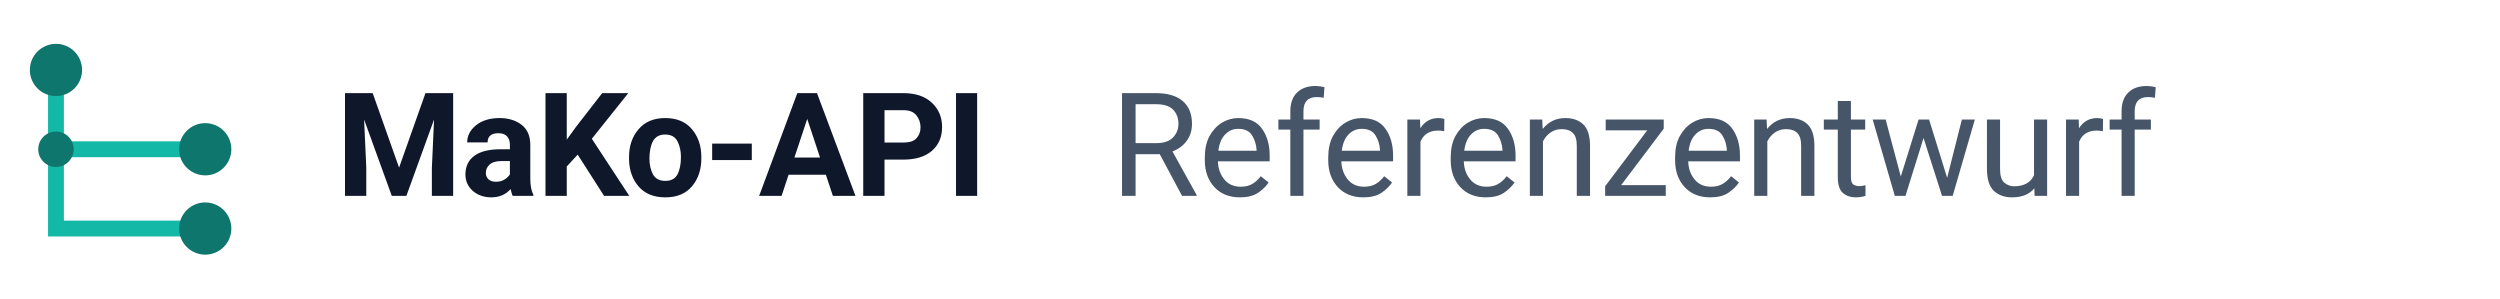
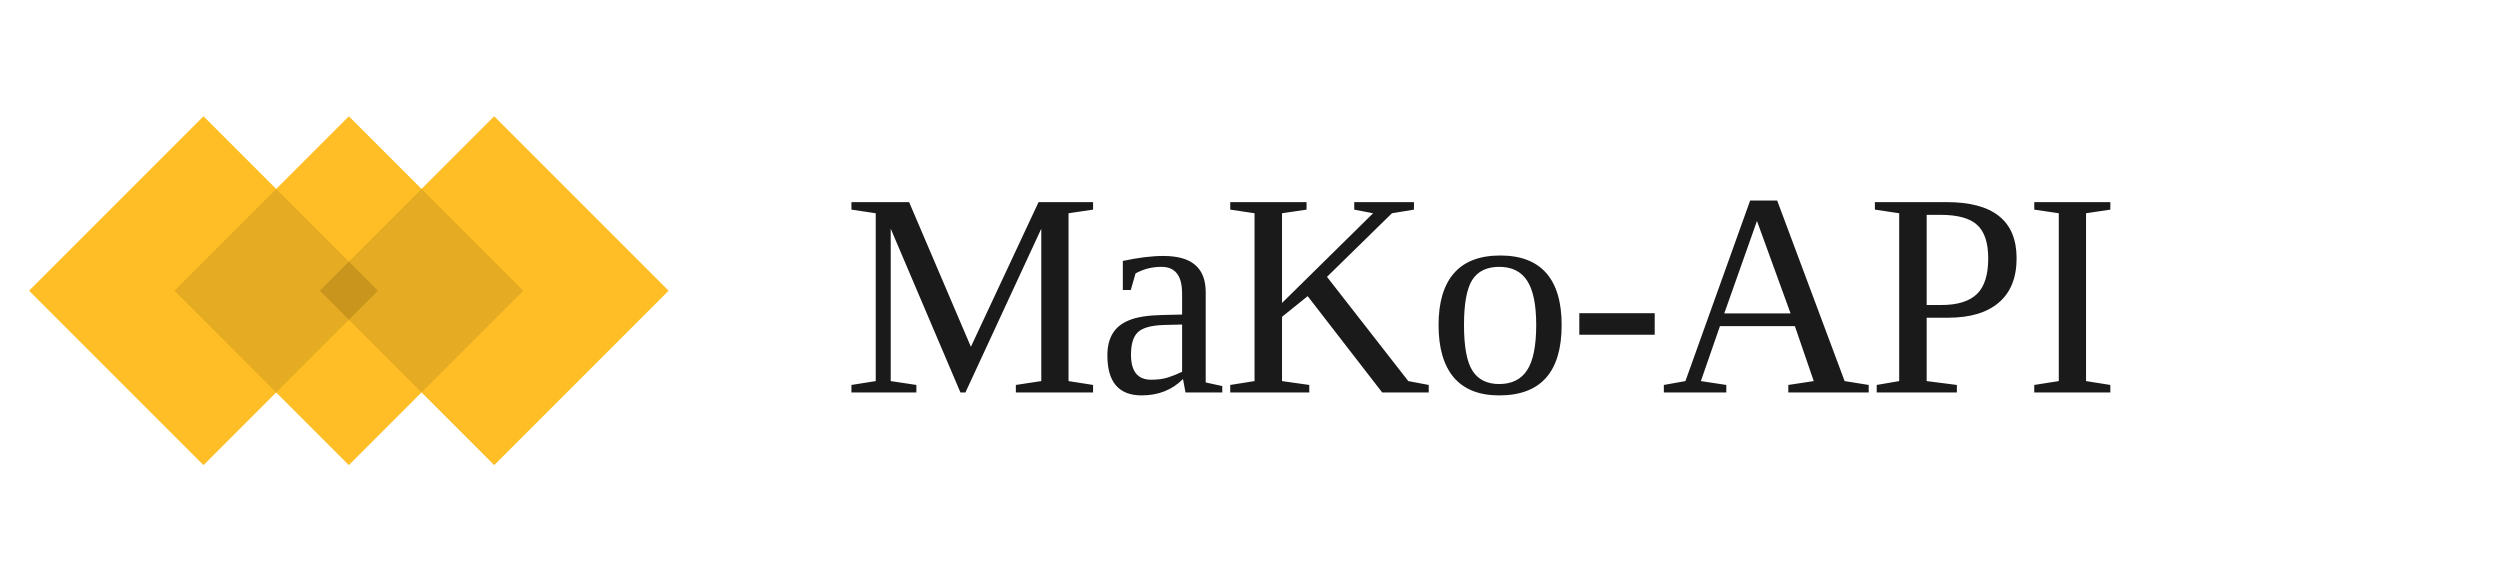
- <svg xmlns="http://www.w3.org/2000/svg" viewBox="0 0 268 32" width="268" height="32" role="img" aria-label="MaKo-API Referenzentwurf">
-   <g stroke="#14B8A6" stroke-width="1.7" stroke-linecap="round" fill="none">
-     <path d="M6 7.5 L6 16 L22 16" />
-     <path d="M6 16 L6 24.5 L22 24.5" />
+ <svg xmlns="http://www.w3.org/2000/svg" viewBox="0 0 172 40" width="172" height="40" role="img" aria-label="MaKo-API">
+   <g>
+     <polygon points="14,8 26,20 14,32 2,20" fill="#FFBE26" />
+     <polygon points="24,8 36,20 24,32 12,20" fill="#FFBE26" />
+     <polygon points="34,8 46,20 34,32 22,20" fill="#FFBE26" />
+     <polygon points="19,13 26,20 19,27 12,20" fill="#E5AB22" />
+     <polygon points="29,13 36,20 29,27 22,20" fill="#E5AB22" />
+     <polygon points="24,18 26,20 24,22 22,20" fill="#C9951D" />
  </g>
-   <g fill="#0F766E">
-     <circle cx="6" cy="7.5" r="2.8" />
-     <circle cx="22" cy="16" r="2.8" />
-     <circle cx="22" cy="24.5" r="2.8" />
-     <circle cx="6" cy="16" r="1.9" fill="#0F766E" />
-   </g>
-   <text x="36" y="21" font-family="system-ui, -apple-system, 'Segoe UI', Roboto, Helvetica, Arial, sans-serif" font-size="15.5" font-weight="650" fill="#0F172A" letter-spacing="-0.2">MaKo-API</text>
-   <text x="119" y="21" font-family="system-ui, -apple-system, 'Segoe UI', Roboto, Helvetica, Arial, sans-serif" font-size="15.5" font-weight="400" fill="#475569" letter-spacing="-0.1">Referenzentwurf</text>
+   <text x="58" y="27" font-family="'Libre Baskerville', Georgia, 'Times New Roman', serif" font-size="20" font-weight="400" fill="#1A1A1A" letter-spacing="-0.3">MaKo-API</text>
</svg>
